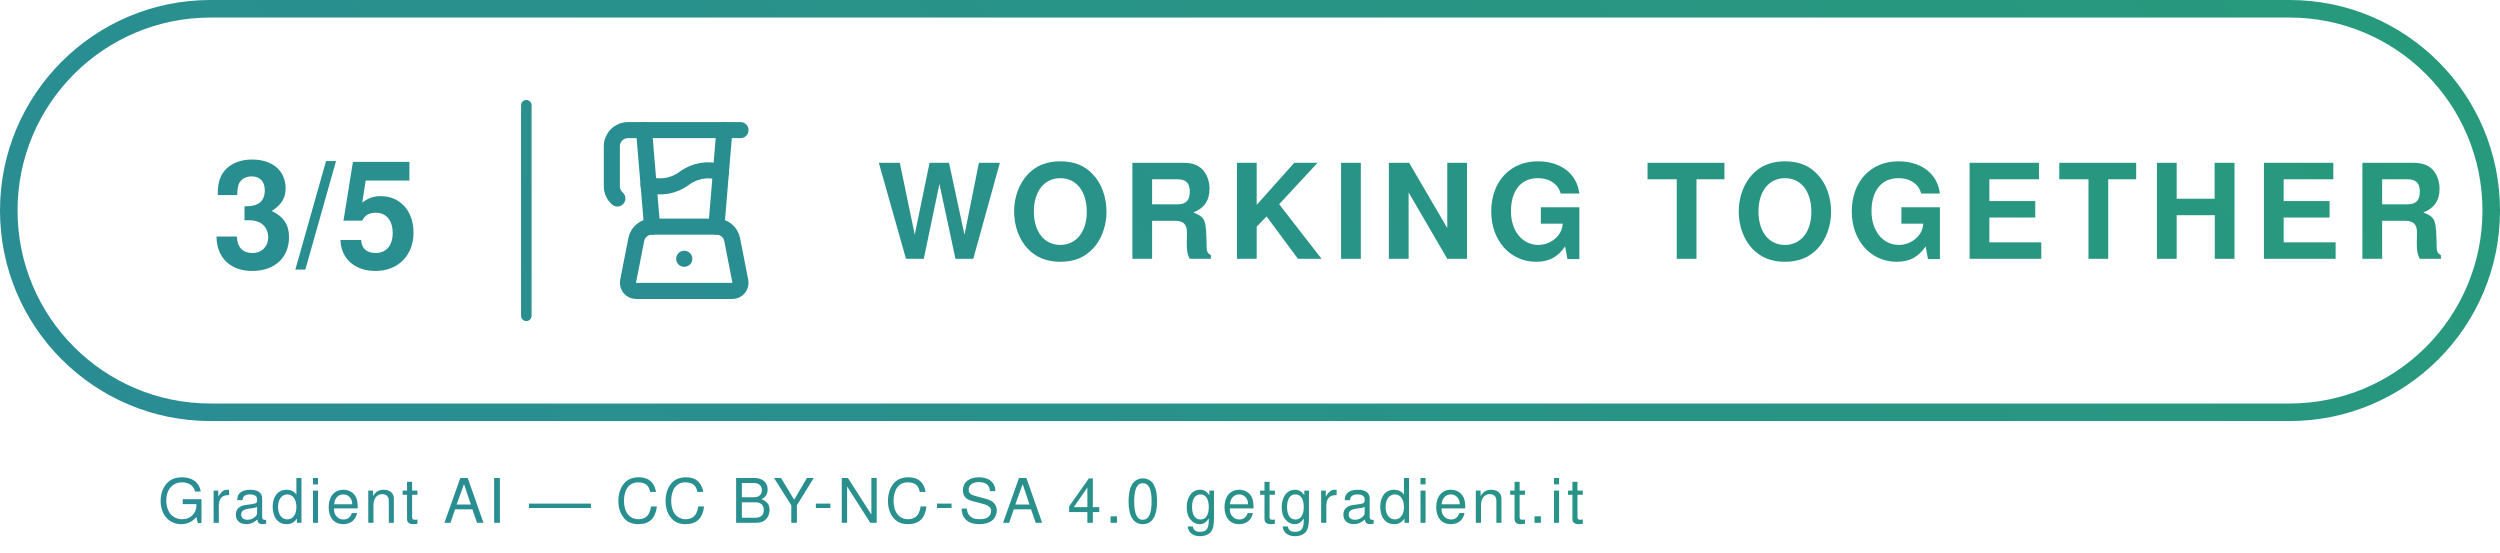
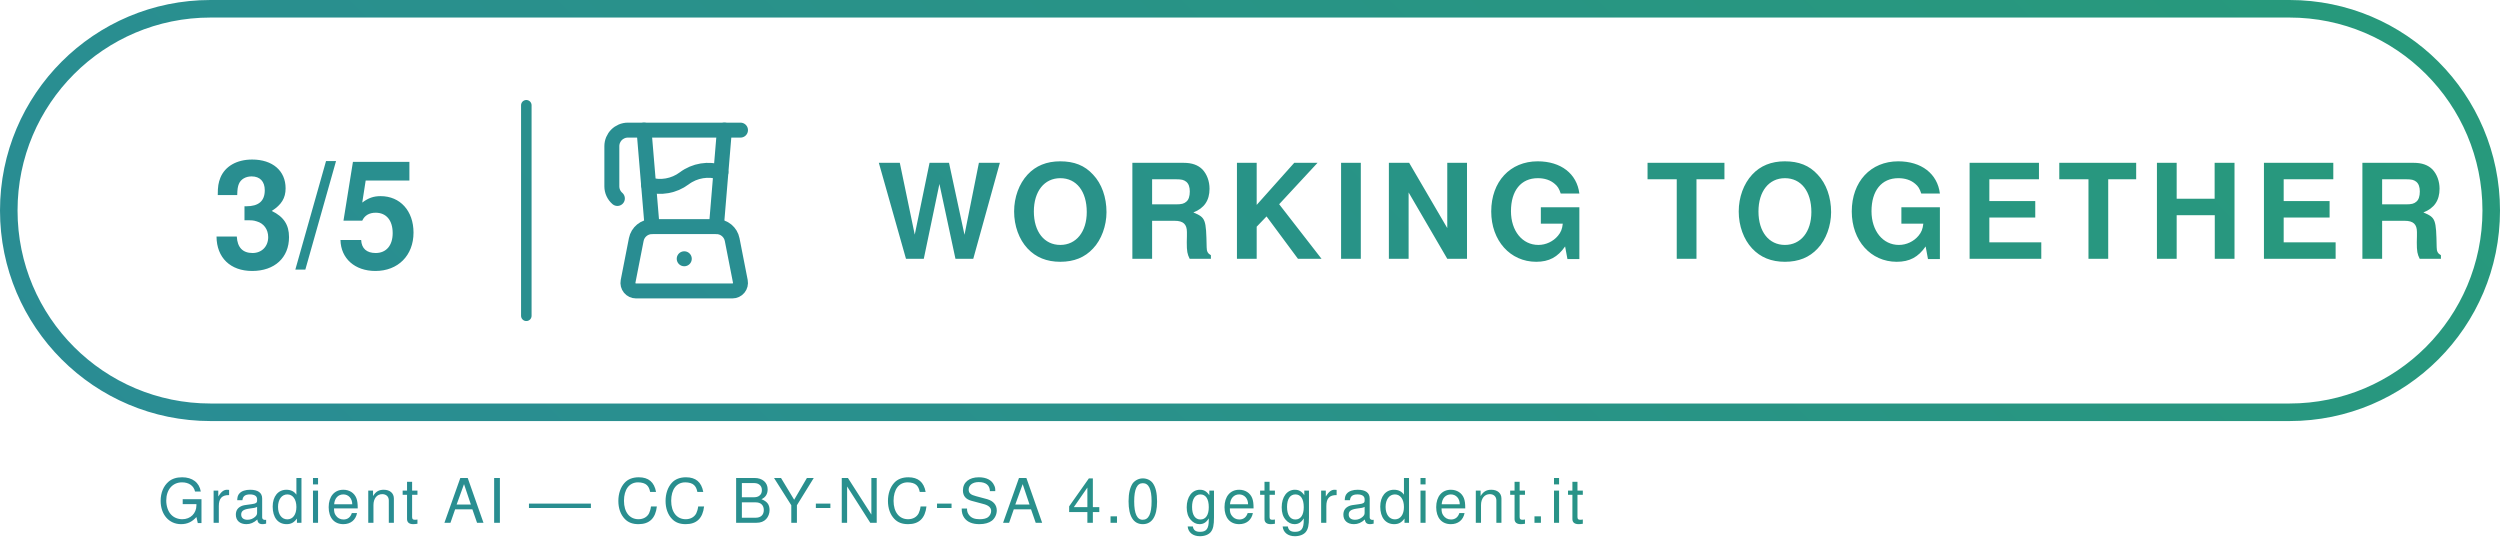
<svg xmlns="http://www.w3.org/2000/svg" viewBox="0 0 285 63" role="img" aria-label="Level 3 · Working together — AI helps, you check everything">
  <defs>
    <linearGradient id="gai-en-label-3-outlineg" gradientUnits="userSpaceOnUse" x1="243.26" y1="-69.26" x2="41.74" y2="132.26">
      <stop offset="0" stop-color="#279b78" />
      <stop offset="1" stop-color="#2a8a98" />
    </linearGradient>
  </defs>
  <rect x="1" y="1" width="283" height="46" rx="23" fill="none" stroke="url(#gai-en-label-3-outlineg)" stroke-width="2" />
  <g fill="url(#gai-en-label-3-outlineg)" font-family="'Space Grotesk', 'Helvetica Neue', Helvetica, Arial, 'Noto Sans SC', 'PingFang SC', 'Noto Sans CJK SC', 'Microsoft YaHei', sans-serif" font-weight="700">
    <text x="36" y="30.5" font-size="17" text-anchor="middle">3/5</text>
    <text x="100" y="29.5" font-size="15" letter-spacing="1.2">WORKING TOGETHER</text>
  </g>
  <line x1="60" y1="12" x2="60" y2="36" stroke="url(#gai-en-label-3-outlineg)" stroke-width="1.2" stroke-linecap="round" />
-   <g transform="translate(67 13) scale(0.9166667)" fill="none" stroke="url(#gai-en-label-3-outlineg)" stroke-width="2" stroke-linecap="round" stroke-linejoin="round">
+   <g transform="translate(67 13) scale(0.9166667)" fill="none" stroke="url(#gai-en-label-3-outlineg)" stroke-width="1.86" stroke-linecap="round" stroke-linejoin="round">
    <path d="M8 14a2 2 0 0 0-1.963 1.615l-1.018 5.193A1 1 0 0 0 6 22h12a1 1 0 0 0 .981-1.192l-1.018-5.193A2 2 0 0 0 16 14z" />
    <path d="m17 2-1 12" />
    <path d="M8.006 14 7 2" />
    <path d="M7.565 8.787A5 5 0 0 0 12 8a5 5 0 0 1 4.56-.75" />
    <path d="M19 2H5a2 2 0 0 0-2 2v5a2 2 0 0 0 .688 1.5" />
    <path d="M12 18h.01" />
  </g>
  <text x="18" y="59.60" fill="url(#gai-en-label-3-outlineg)" font-family="'Space Grotesk', 'Helvetica Neue', Helvetica, Arial, 'Noto Sans SC', 'PingFang SC', 'Noto Sans CJK SC', 'Microsoft YaHei', sans-serif" font-weight="500" font-size="7" letter-spacing="0.42">Gradient AI — CC BY-NC-SA 4.0 getgradient.it</text>
</svg>
